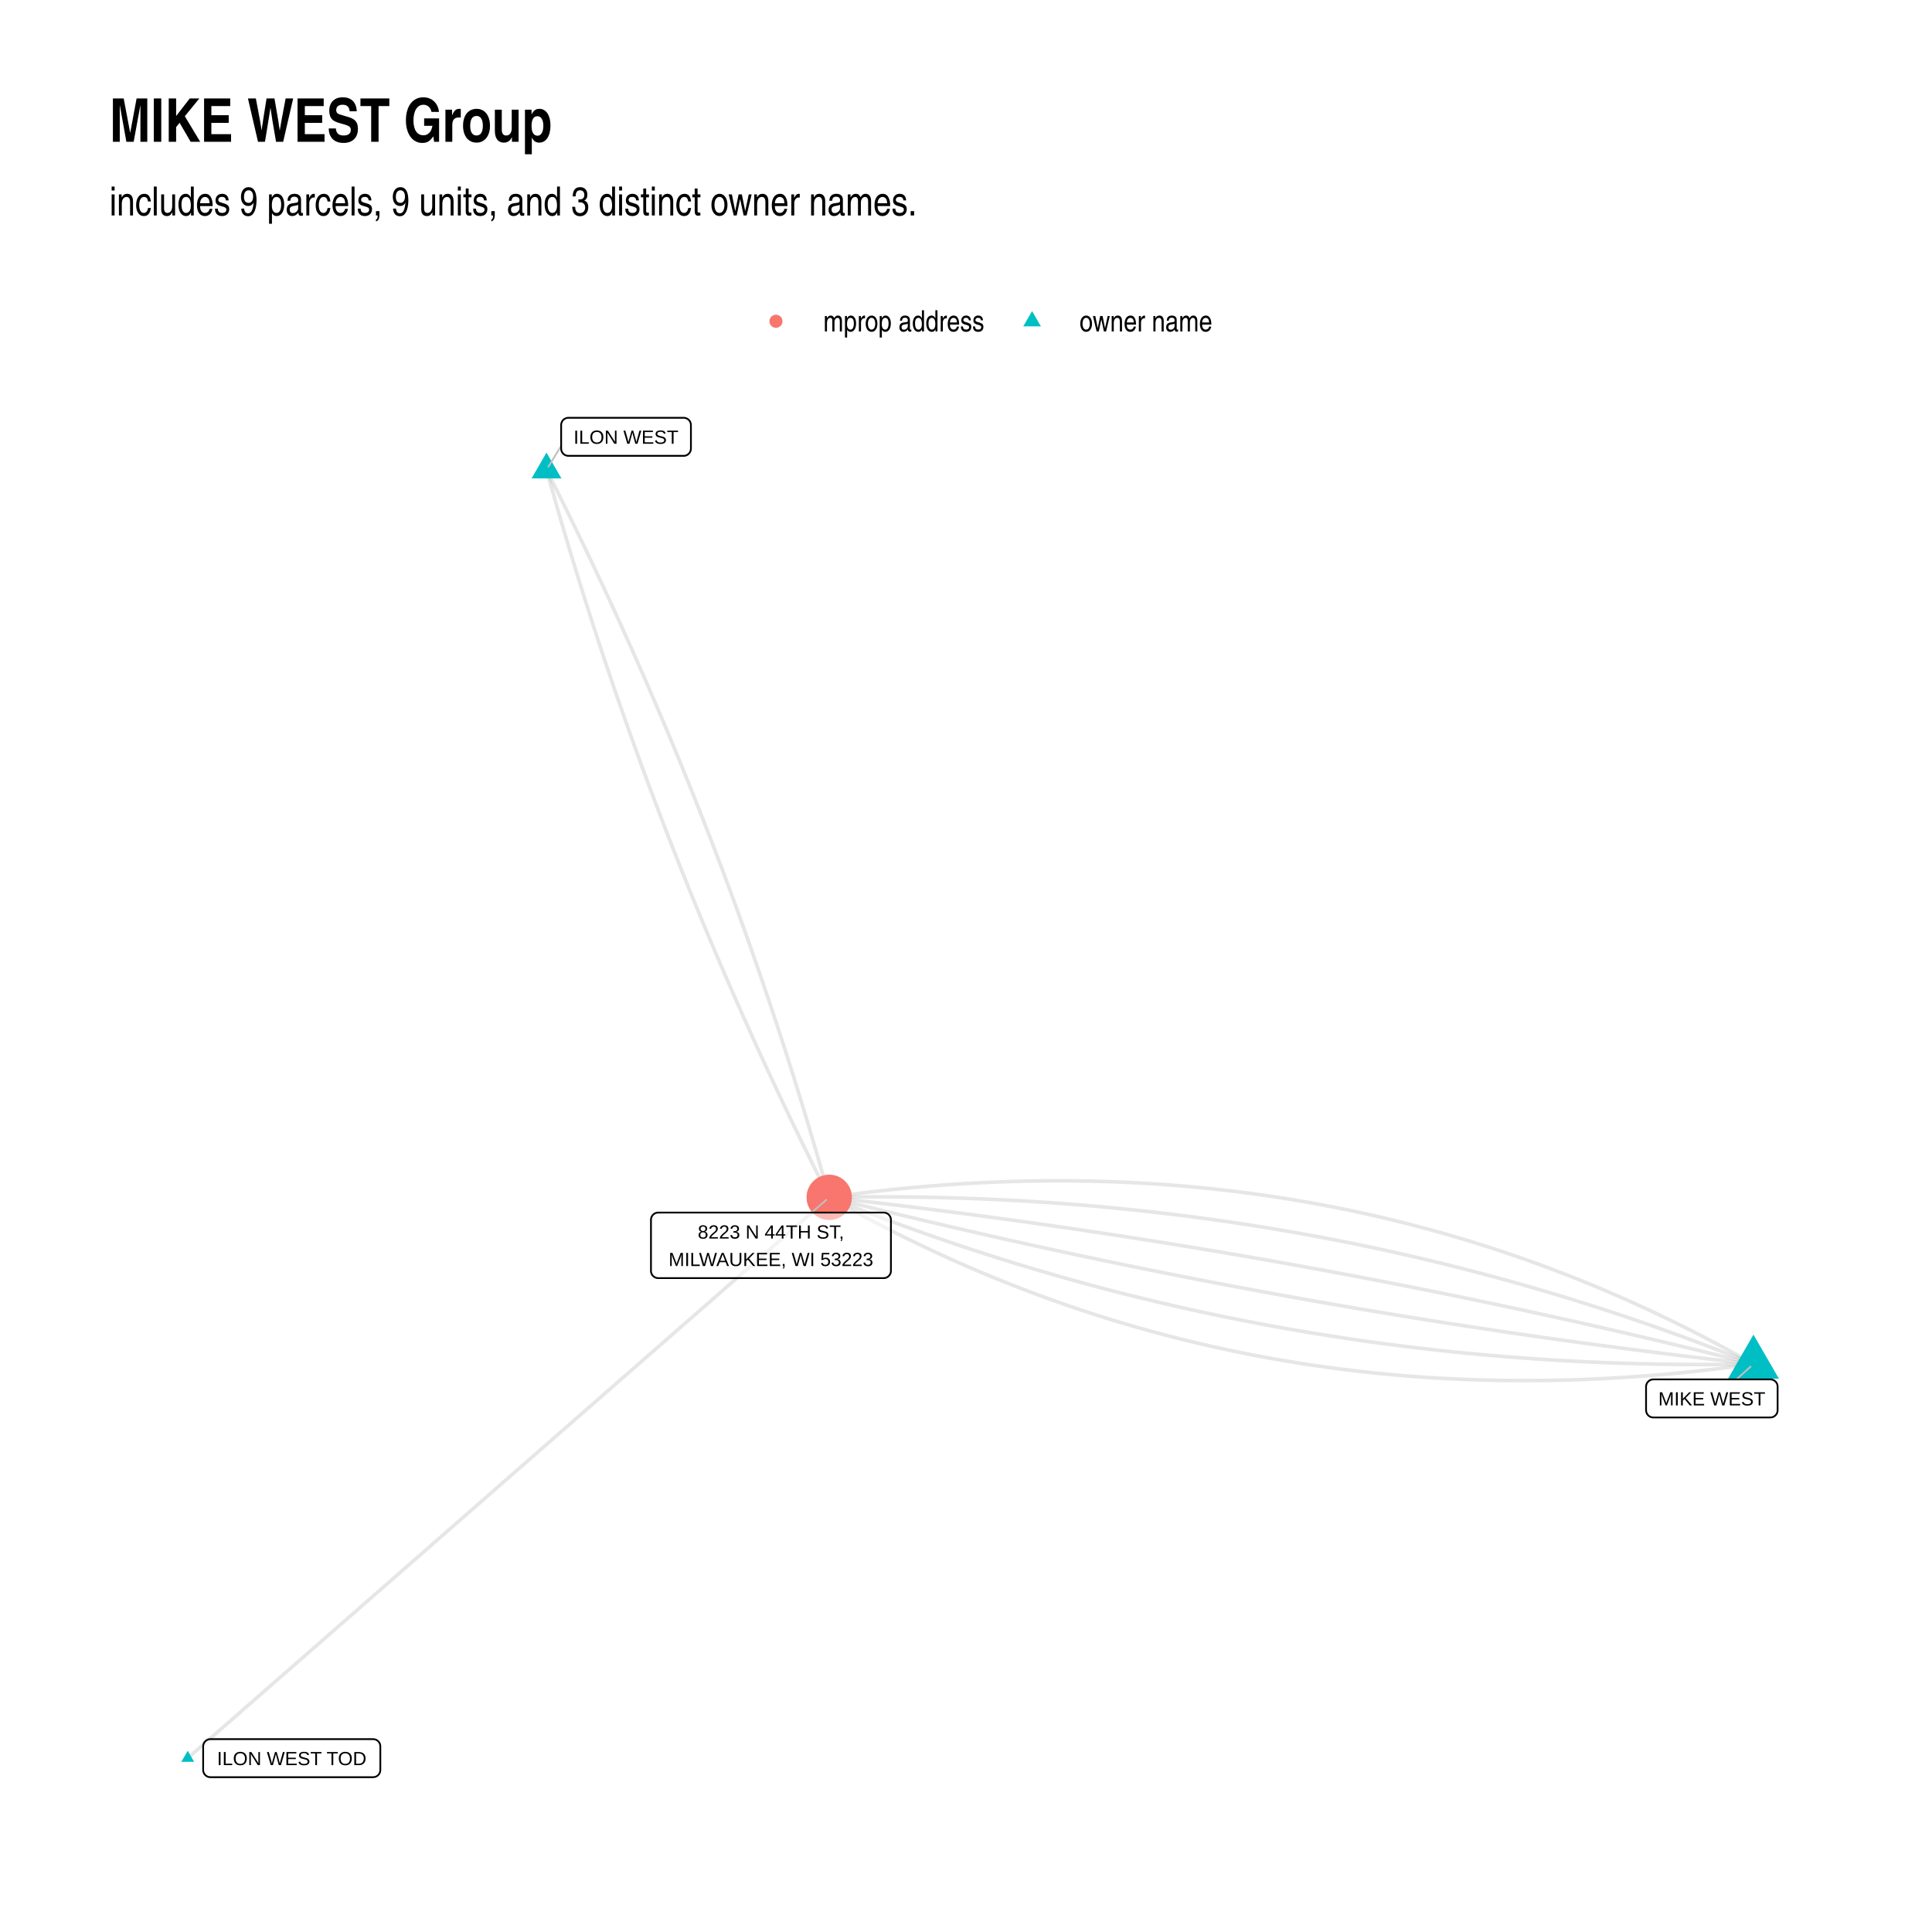
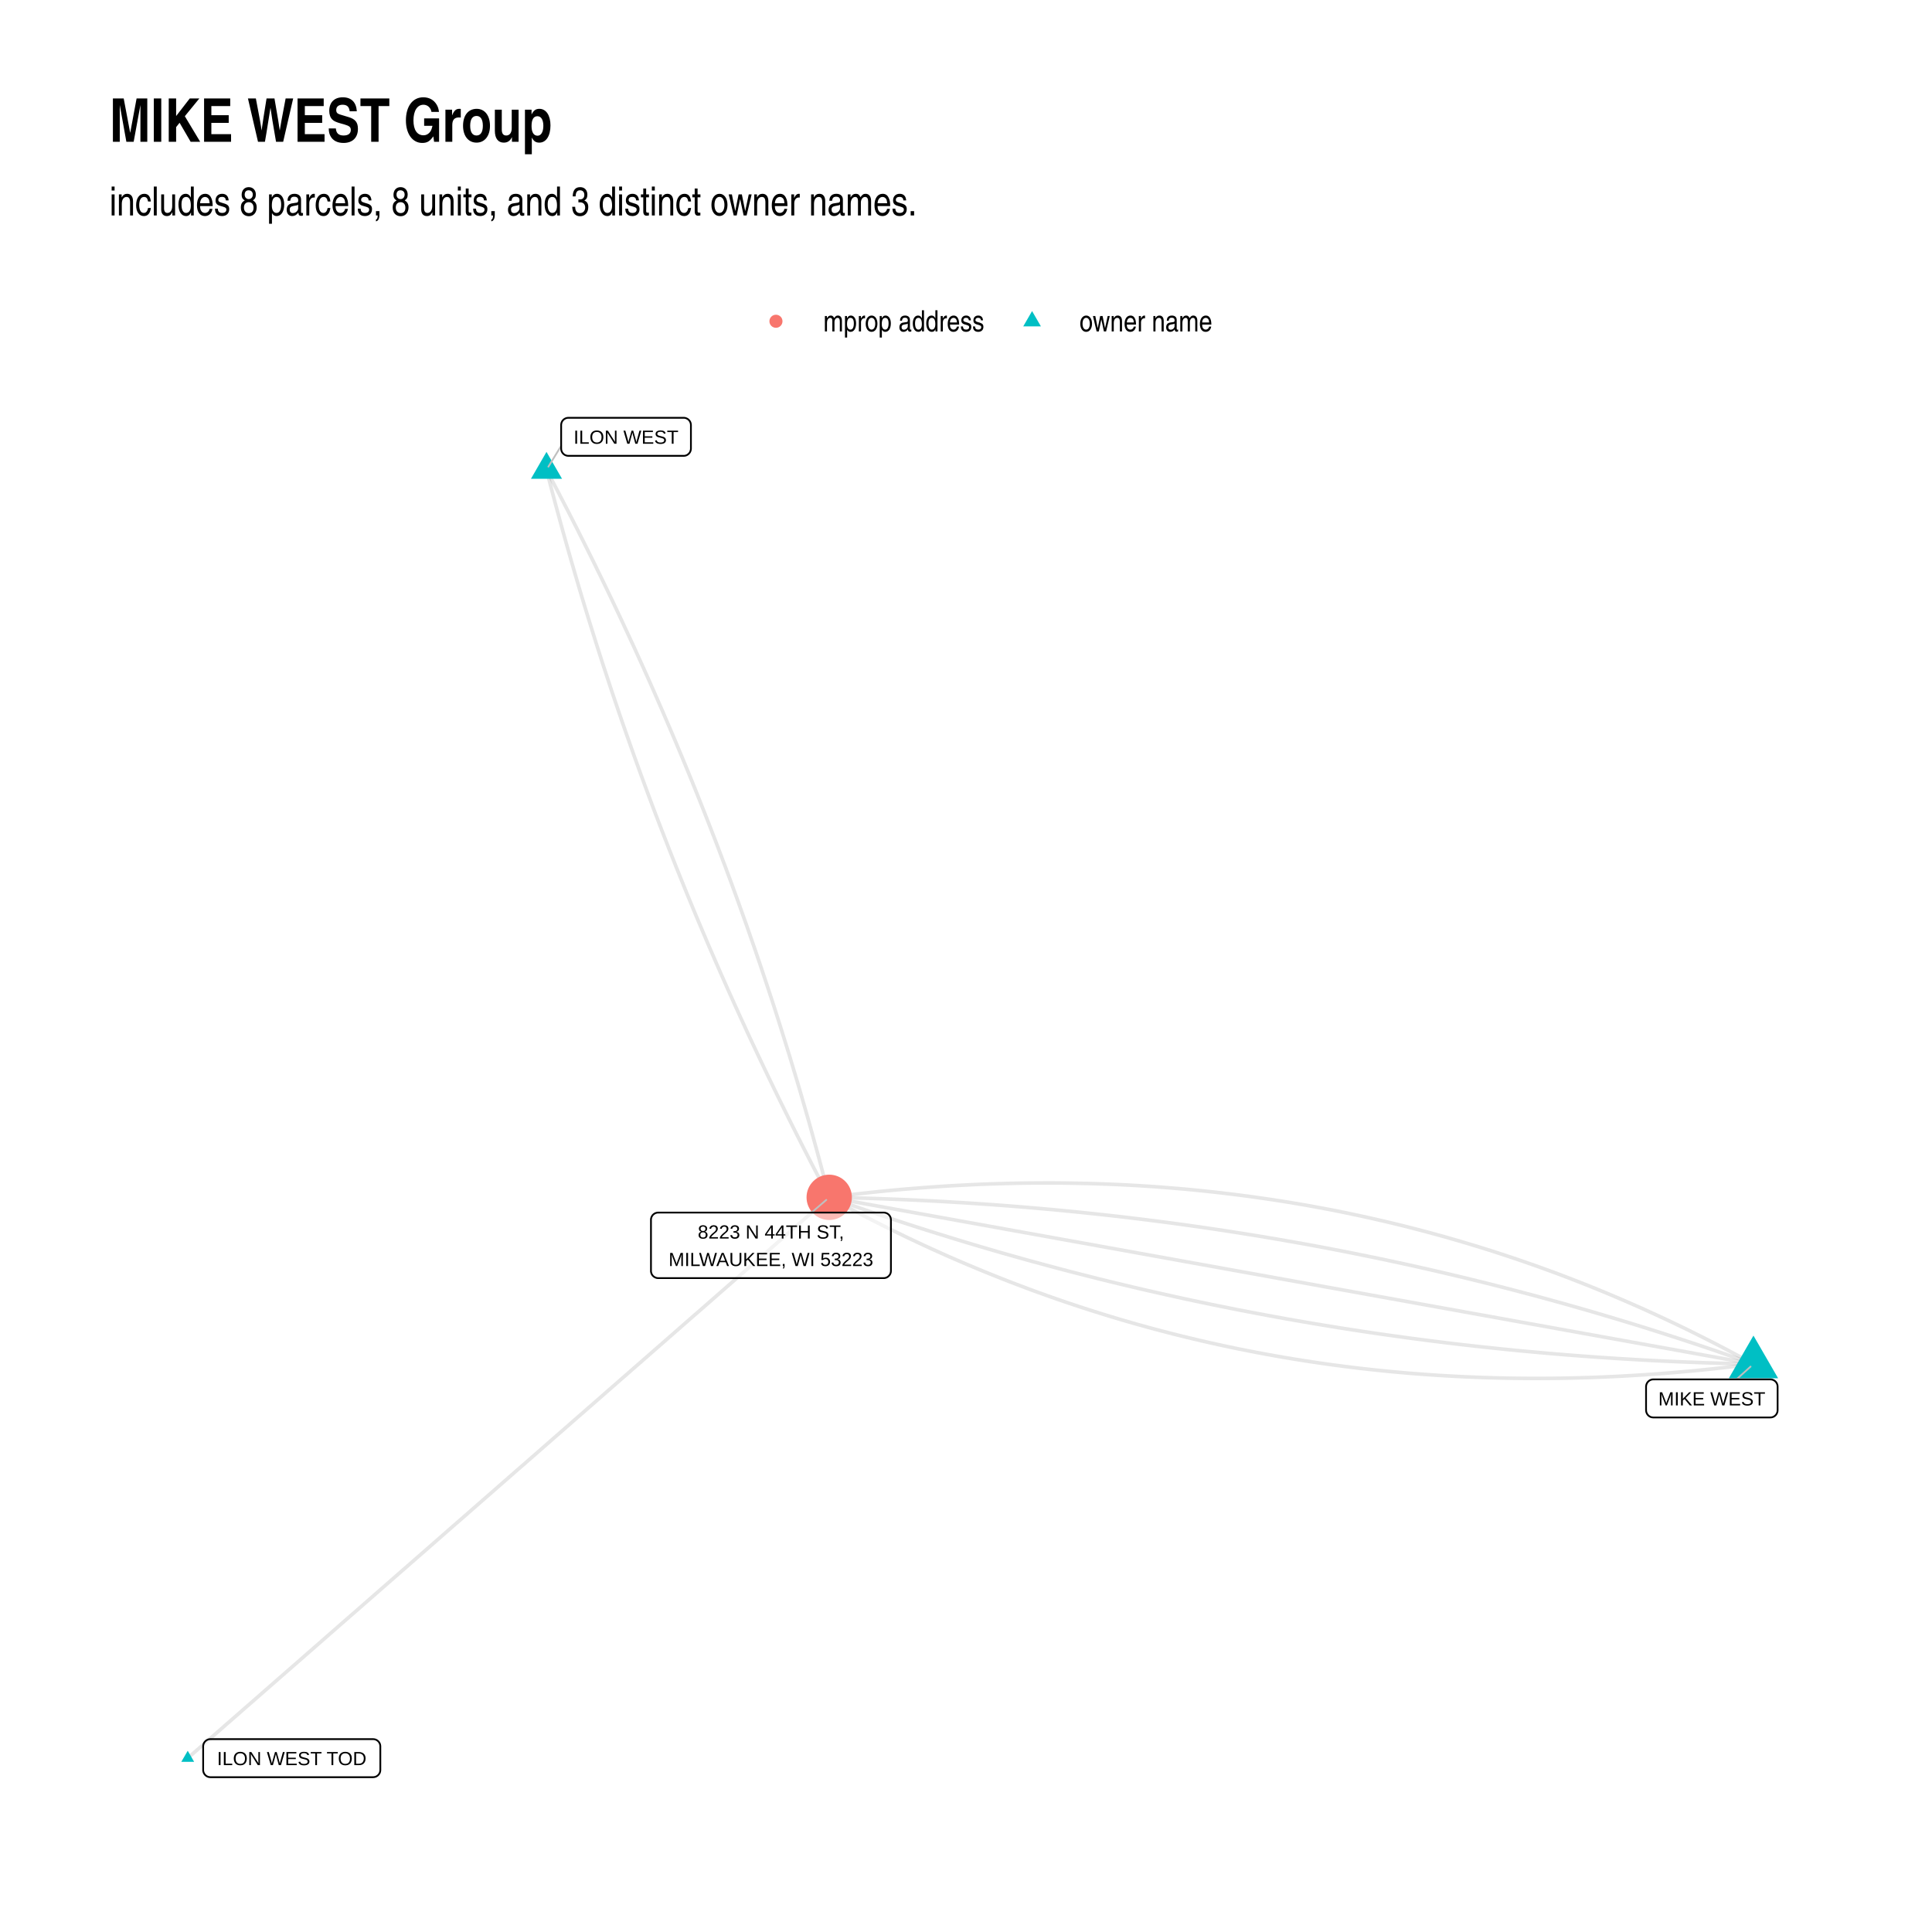
<svg xmlns="http://www.w3.org/2000/svg" class="svglite" width="576.00pt" height="576.00pt" viewBox="0 0 576.00 576.00">
  <defs>
    <style type="text/css">
    .svglite line, .svglite polyline, .svglite polygon, .svglite path, .svglite rect, .svglite circle {
      fill: none;
      stroke: #000000;
      stroke-linecap: round;
      stroke-linejoin: round;
      stroke-miterlimit: 10.00;
    }
    .svglite text {
      white-space: pre;
    }
  </style>
  </defs>
  <rect width="100%" height="100%" style="stroke: none; fill: #FFFFFF;" />
  <defs>
    <clipPath id="cpMC4wMHw1NzYuMDB8MC4wMHw1NzYuMDA=">
      <rect x="0.00" y="0.00" width="576.00" height="576.00" />
    </clipPath>
  </defs>
  <g clip-path="url(#cpMC4wMHw1NzYuMDB8MC4wMHw1NzYuMDA=)">
    <rect x="0.00" y="0.00" width="576.00" height="576.00" style="stroke-width: 1.07; stroke: none; fill: #FFFFFF;" />
  </g>
  <defs>
    <clipPath id="cpMzIuNjN8NTQ2LjExfDEyMC44Nnw1NDMuMzc=">
      <rect x="32.63" y="120.86" width="513.48" height="422.51" />
    </clipPath>
  </defs>
  <g clip-path="url(#cpMzIuNjN8NTQ2LjExfDEyMC44Nnw1NDMuMzc=)">
-     <polyline points="522.77,406.67 520.25,405.24 517.71,403.84 515.18,402.45 512.64,401.08 510.09,399.73 507.54,398.40 504.98,397.08 502.42,395.79 499.85,394.51 497.28,393.26 494.70,392.02 492.11,390.80 489.52,389.60 486.93,388.42 484.33,387.26 481.73,386.12 479.12,384.99 476.50,383.89 473.88,382.80 471.25,381.73 468.62,380.68 465.99,379.65 463.34,378.64 460.70,377.65 458.05,376.68 455.39,375.72 452.73,374.79 450.06,373.87 447.39,372.97 444.71,372.09 442.02,371.23 439.33,370.39 436.64,369.57 433.94,368.77 431.24,367.98 428.53,367.21 425.81,366.47 423.09,365.74 420.37,365.03 417.64,364.34 414.90,363.67 412.16,363.01 409.41,362.38 406.66,361.76 403.90,361.17 401.14,360.59 398.37,360.03 395.60,359.49 392.82,358.97 390.04,358.47 387.25,357.99 384.46,357.52 381.66,357.08 378.85,356.65 376.04,356.24 373.23,355.85 370.41,355.48 367.58,355.13 364.75,354.80 361.92,354.49 359.08,354.19 356.23,353.92 353.38,353.66 350.52,353.42 347.66,353.20 344.79,353.00 341.92,352.82 339.04,352.66 336.16,352.51 333.27,352.39 330.38,352.28 327.48,352.20 324.57,352.13 321.66,352.08 318.75,352.05 315.83,352.04 312.90,352.04 309.97,352.07 307.04,352.11 304.10,352.18 301.15,352.26 298.20,352.36 295.24,352.48 292.28,352.62 289.31,352.78 286.34,352.95 283.36,353.15 280.38,353.36 277.39,353.60 274.40,353.85 271.40,354.12 268.40,354.41 265.39,354.72 262.37,355.05 259.35,355.39 256.33,355.76 253.30,356.14 250.26,356.55 247.22,356.97 " style="stroke-width: 1.07; stroke: #000000; stroke-opacity: 0.10; stroke-linecap: butt;" />
-     <polyline points="162.93,140.07 163.56,142.32 164.19,144.56 164.83,146.81 165.47,149.05 166.11,151.29 166.76,153.54 167.42,155.78 168.08,158.01 168.74,160.25 169.41,162.49 170.08,164.73 170.76,166.96 171.44,169.19 172.13,171.43 172.82,173.66 173.51,175.89 174.21,178.12 174.92,180.35 175.63,182.57 176.34,184.80 177.06,187.02 177.78,189.24 178.51,191.47 179.24,193.69 179.98,195.91 180.72,198.13 181.47,200.34 182.22,202.56 182.97,204.78 183.73,206.99 184.50,209.20 185.27,211.41 186.04,213.62 186.82,215.83 187.60,218.04 188.39,220.25 189.18,222.45 189.98,224.66 190.78,226.86 191.58,229.07 192.39,231.27 193.21,233.47 194.03,235.67 194.85,237.86 195.68,240.06 196.51,242.26 197.35,244.45 198.19,246.64 199.04,248.84 199.89,251.03 200.75,253.22 201.61,255.40 202.47,257.59 203.34,259.78 204.22,261.96 205.09,264.15 205.98,266.33 206.87,268.51 207.76,270.69 208.66,272.87 209.56,275.05 210.46,277.23 211.38,279.40 212.29,281.58 213.21,283.75 214.14,285.92 215.07,288.10 216.00,290.27 216.94,292.43 217.88,294.60 218.83,296.77 219.78,298.93 220.74,301.10 221.70,303.26 222.67,305.42 223.64,307.59 224.61,309.75 225.59,311.90 226.57,314.06 227.56,316.22 228.56,318.37 229.56,320.53 230.56,322.68 231.57,324.83 232.58,326.98 233.59,329.13 234.61,331.28 235.64,333.43 236.67,335.57 237.71,337.72 238.74,339.86 239.79,342.00 240.84,344.14 241.89,346.28 242.95,348.42 244.01,350.56 245.08,352.70 246.15,354.83 247.22,356.97 " style="stroke-width: 1.07; stroke: #000000; stroke-opacity: 0.10; stroke-linecap: butt;" />
-     <polyline points="522.77,406.67 520.14,405.61 517.51,404.57 514.88,403.53 512.24,402.51 509.60,401.50 506.95,400.50 504.30,399.51 501.65,398.53 499.00,397.57 496.34,396.61 493.68,395.67 491.02,394.74 488.35,393.82 485.68,392.91 483.01,392.01 480.33,391.12 477.65,390.25 474.97,389.39 472.28,388.53 469.59,387.69 466.90,386.86 464.21,386.04 461.51,385.23 458.81,384.44 456.10,383.65 453.40,382.88 450.68,382.12 447.97,381.37 445.25,380.63 442.53,379.90 439.81,379.18 437.08,378.48 434.35,377.78 431.62,377.10 428.88,376.43 426.15,375.77 423.40,375.12 420.66,374.48 417.91,373.85 415.16,373.24 412.40,372.63 409.64,372.04 406.88,371.46 404.12,370.89 401.35,370.33 398.58,369.79 395.81,369.25 393.03,368.72 390.25,368.21 387.47,367.71 384.68,367.22 381.89,366.74 379.10,366.27 376.30,365.81 373.50,365.37 370.70,364.93 367.89,364.51 365.09,364.10 362.27,363.70 359.46,363.31 356.64,362.93 353.82,362.57 351.00,362.21 348.17,361.87 345.34,361.54 342.50,361.22 339.67,360.91 336.83,360.61 333.98,360.32 331.14,360.04 328.29,359.78 325.44,359.53 322.58,359.28 319.72,359.05 316.86,358.84 313.99,358.63 311.13,358.43 308.25,358.25 305.38,358.07 302.50,357.91 299.62,357.76 296.74,357.62 293.85,357.49 290.96,357.37 288.06,357.27 285.17,357.17 282.27,357.09 279.37,357.01 276.46,356.95 273.55,356.90 270.64,356.87 267.72,356.84 264.80,356.82 261.88,356.82 258.96,356.83 256.03,356.85 253.10,356.87 250.16,356.92 247.22,356.97 " style="stroke-width: 1.07; stroke: #000000; stroke-opacity: 0.10; stroke-linecap: butt;" />
-     <polyline points="522.77,406.67 520.04,405.98 517.31,405.30 514.57,404.62 511.84,403.94 509.10,403.27 506.37,402.60 503.63,401.94 500.89,401.28 498.15,400.62 495.41,399.97 492.66,399.32 489.92,398.68 487.18,398.03 484.43,397.40 481.68,396.76 478.94,396.13 476.19,395.51 473.44,394.88 470.69,394.26 467.94,393.65 465.18,393.04 462.43,392.43 459.67,391.83 456.92,391.23 454.16,390.63 451.40,390.04 448.64,389.45 445.88,388.86 443.12,388.28 440.36,387.71 437.60,387.13 434.83,386.56 432.07,386.00 429.30,385.43 426.53,384.87 423.76,384.32 420.99,383.77 418.22,383.22 415.45,382.68 412.68,382.14 409.90,381.60 407.13,381.07 404.35,380.54 401.58,380.02 398.80,379.50 396.02,378.98 393.24,378.47 390.46,377.96 387.68,377.45 384.89,376.95 382.11,376.45 379.32,375.96 376.54,375.46 373.75,374.98 370.96,374.49 368.17,374.02 365.38,373.54 362.59,373.07 359.80,372.60 357.00,372.14 354.21,371.67 351.41,371.22 348.61,370.76 345.82,370.32 343.02,369.87 340.22,369.43 337.42,368.99 334.61,368.56 331.81,368.13 329.01,367.70 326.20,367.28 323.39,366.86 320.59,366.44 317.78,366.03 314.97,365.62 312.16,365.22 309.35,364.82 306.53,364.42 303.72,364.03 300.91,363.64 298.09,363.26 295.27,362.87 292.45,362.50 289.64,362.12 286.82,361.75 283.99,361.39 281.17,361.02 278.35,360.67 275.52,360.31 272.70,359.96 269.87,359.61 267.05,359.27 264.22,358.93 261.39,358.59 258.56,358.26 255.73,357.93 252.89,357.61 250.06,357.29 247.22,356.97 " style="stroke-width: 1.07; stroke: #000000; stroke-opacity: 0.10; stroke-linecap: butt;" />
-     <polyline points="522.77,406.67 519.94,406.35 517.10,406.03 514.27,405.71 511.44,405.38 508.61,405.05 505.78,404.71 502.95,404.37 500.12,404.03 497.30,403.68 494.47,403.33 491.65,402.97 488.82,402.61 486.00,402.25 483.18,401.88 480.36,401.51 477.54,401.14 474.72,400.76 471.91,400.38 469.09,400.00 466.28,399.61 463.46,399.21 460.65,398.82 457.84,398.42 455.03,398.01 452.22,397.61 449.41,397.20 446.60,396.78 443.80,396.36 440.99,395.94 438.19,395.51 435.38,395.08 432.58,394.65 429.78,394.21 426.98,393.77 424.18,393.32 421.38,392.87 418.58,392.42 415.79,391.96 412.99,391.50 410.20,391.04 407.41,390.57 404.62,390.10 401.83,389.62 399.04,389.14 396.25,388.66 393.46,388.17 390.67,387.68 387.89,387.19 385.10,386.69 382.32,386.19 379.54,385.68 376.76,385.17 373.98,384.66 371.20,384.14 368.42,383.62 365.64,383.10 362.87,382.57 360.09,382.04 357.32,381.50 354.54,380.96 351.77,380.42 349.00,379.87 346.23,379.32 343.46,378.76 340.70,378.20 337.93,377.64 335.16,377.08 332.40,376.51 329.64,375.93 326.87,375.35 324.11,374.77 321.35,374.19 318.59,373.60 315.84,373.01 313.08,372.41 310.32,371.81 307.57,371.21 304.81,370.60 302.06,369.99 299.31,369.37 296.56,368.75 293.81,368.13 291.06,367.50 288.31,366.87 285.57,366.24 282.82,365.60 280.08,364.96 277.33,364.32 274.59,363.67 271.85,363.01 269.11,362.36 266.37,361.70 263.63,361.03 260.89,360.36 258.16,359.69 255.42,359.02 252.69,358.34 249.96,357.65 247.22,356.97 " style="stroke-width: 1.07; stroke: #000000; stroke-opacity: 0.10; stroke-linecap: butt;" />
-     <polyline points="162.93,140.07 164.01,142.20 165.08,144.34 166.15,146.47 167.21,148.61 168.27,150.75 169.32,152.89 170.37,155.03 171.41,157.18 172.45,159.32 173.49,161.46 174.52,163.61 175.54,165.76 176.56,167.90 177.58,170.05 178.59,172.20 179.60,174.36 180.60,176.51 181.60,178.66 182.59,180.82 183.58,182.97 184.57,185.13 185.55,187.29 186.52,189.45 187.49,191.61 188.46,193.77 189.42,195.94 190.38,198.10 191.33,200.27 192.28,202.43 193.22,204.60 194.16,206.77 195.09,208.94 196.02,211.11 196.95,213.28 197.87,215.46 198.78,217.63 199.69,219.81 200.60,221.99 201.50,224.16 202.40,226.34 203.29,228.52 204.18,230.71 205.06,232.89 205.94,235.07 206.82,237.26 207.68,239.44 208.55,241.63 209.41,243.82 210.27,246.01 211.12,248.20 211.97,250.39 212.81,252.59 213.64,254.78 214.48,256.98 215.31,259.17 216.13,261.37 216.95,263.57 217.76,265.77 218.57,267.97 219.38,270.17 220.18,272.38 220.98,274.58 221.77,276.79 222.56,278.99 223.34,281.20 224.12,283.41 224.89,285.62 225.66,287.83 226.42,290.05 227.18,292.26 227.94,294.48 228.69,296.69 229.44,298.91 230.18,301.13 230.91,303.35 231.65,305.57 232.37,307.79 233.10,310.01 233.82,312.24 234.53,314.46 235.24,316.69 235.94,318.92 236.64,321.15 237.34,323.38 238.03,325.61 238.72,327.84 239.40,330.07 240.08,332.31 240.75,334.55 241.42,336.78 242.08,339.02 242.74,341.26 243.39,343.50 244.04,345.74 244.69,347.99 245.33,350.23 245.97,352.47 246.60,354.72 247.22,356.97 " style="stroke-width: 1.07; stroke: #000000; stroke-opacity: 0.10; stroke-linecap: butt;" />
-     <polyline points="522.77,406.67 519.83,406.72 516.90,406.76 513.97,406.79 511.04,406.81 508.11,406.82 505.19,406.81 502.27,406.80 499.36,406.77 496.45,406.73 493.54,406.68 490.63,406.62 487.73,406.55 484.83,406.47 481.93,406.37 479.04,406.27 476.15,406.15 473.26,406.02 470.38,405.88 467.49,405.73 464.62,405.57 461.74,405.39 458.87,405.21 456.00,405.01 453.14,404.80 450.27,404.58 447.42,404.35 444.56,404.11 441.71,403.86 438.86,403.59 436.01,403.32 433.17,403.03 430.33,402.73 427.49,402.42 424.66,402.10 421.83,401.77 419.00,401.43 416.18,401.07 413.35,400.70 410.54,400.33 407.72,399.94 404.91,399.54 402.10,399.13 399.30,398.70 396.49,398.27 393.70,397.82 390.90,397.37 388.11,396.90 385.32,396.42 382.53,395.93 379.75,395.43 376.97,394.91 374.19,394.39 371.42,393.85 368.65,393.30 365.88,392.75 363.11,392.18 360.35,391.60 357.59,391.00 354.84,390.40 352.09,389.78 349.34,389.16 346.59,388.52 343.85,387.87 341.11,387.21 338.38,386.54 335.64,385.86 332.91,385.16 330.19,384.46 327.46,383.74 324.74,383.01 322.03,382.27 319.31,381.52 316.60,380.76 313.89,379.98 311.19,379.20 308.49,378.40 305.79,377.59 303.09,376.78 300.40,375.95 297.71,375.10 295.03,374.25 292.34,373.39 289.67,372.51 286.99,371.63 284.32,370.73 281.65,369.82 278.98,368.90 276.32,367.97 273.66,367.02 271.00,366.07 268.34,365.10 265.69,364.13 263.04,363.14 260.40,362.14 257.76,361.13 255.12,360.10 252.49,359.07 249.85,358.02 247.22,356.97 " style="stroke-width: 1.07; stroke: #000000; stroke-opacity: 0.10; stroke-linecap: butt;" />
-     <polyline points="522.77,406.67 519.73,407.09 516.70,407.49 513.67,407.88 510.64,408.24 507.62,408.59 504.61,408.92 501.60,409.23 498.59,409.52 495.60,409.79 492.60,410.04 489.61,410.27 486.63,410.49 483.65,410.68 480.68,410.86 477.71,411.02 474.75,411.16 471.80,411.28 468.84,411.38 465.90,411.46 462.96,411.52 460.02,411.57 457.09,411.59 454.17,411.60 451.25,411.59 448.33,411.56 445.42,411.51 442.52,411.44 439.62,411.35 436.73,411.25 433.84,411.12 430.95,410.98 428.08,410.82 425.20,410.64 422.34,410.44 419.48,410.22 416.62,409.98 413.77,409.72 410.92,409.45 408.08,409.15 405.24,408.84 402.41,408.50 399.59,408.15 396.77,407.78 393.95,407.39 391.14,406.99 388.34,406.56 385.54,406.11 382.75,405.65 379.96,405.17 377.17,404.67 374.40,404.14 371.62,403.60 368.86,403.05 366.09,402.47 363.34,401.87 360.58,401.26 357.84,400.62 355.10,399.97 352.36,399.30 349.63,398.61 346.90,397.90 344.18,397.17 341.47,396.42 338.76,395.66 336.05,394.87 333.36,394.07 330.66,393.25 327.97,392.40 325.29,391.54 322.61,390.67 319.94,389.77 317.27,388.85 314.61,387.91 311.95,386.96 309.30,385.99 306.65,384.99 304.01,383.98 301.37,382.95 298.74,381.90 296.12,380.84 293.50,379.75 290.88,378.64 288.27,377.52 285.67,376.38 283.07,375.22 280.47,374.03 277.88,372.83 275.30,371.62 272.72,370.38 270.15,369.12 267.58,367.85 265.02,366.55 262.46,365.24 259.91,363.91 257.36,362.56 254.82,361.19 252.28,359.80 249.75,358.39 247.22,356.97 " style="stroke-width: 1.07; stroke: #000000; stroke-opacity: 0.10; stroke-linecap: butt;" />
+     <polyline points="522.77,406.67 520.24,405.28 517.69,403.91 515.15,402.56 512.60,401.22 510.04,399.91 507.48,398.61 504.91,397.33 502.34,396.06 499.76,394.82 497.18,393.59 494.60,392.39 492.00,391.20 489.41,390.02 486.80,388.87 484.20,387.74 481.59,386.62 478.97,385.52 476.35,384.44 473.72,383.37 471.09,382.33 468.45,381.30 465.81,380.29 463.16,379.30 460.51,378.33 457.85,377.37 455.19,376.44 452.52,375.52 449.85,374.62 447.17,373.74 444.49,372.87 441.80,372.03 439.11,371.20 436.41,370.39 433.71,369.60 431.00,368.82 428.29,368.07 425.57,367.33 422.85,366.61 420.12,365.91 417.39,365.23 414.65,364.56 411.91,363.92 409.16,363.29 406.41,362.68 403.65,362.09 400.88,361.51 398.12,360.95 395.34,360.42 392.56,359.90 389.78,359.39 386.99,358.91 384.20,358.44 381.40,358.00 378.60,357.57 375.79,357.16 372.98,356.76 370.16,356.39 367.33,356.03 364.50,355.69 361.67,355.37 358.83,355.07 355.99,354.78 353.14,354.51 350.29,354.27 347.43,354.04 344.56,353.82 341.69,353.63 338.82,353.45 335.94,353.29 333.06,353.15 330.17,353.03 327.27,352.93 324.37,352.84 321.47,352.78 318.56,352.73 315.65,352.69 312.73,352.68 309.80,352.69 306.87,352.71 303.94,352.75 301.00,352.81 298.05,352.89 295.10,352.98 292.15,353.09 289.19,353.23 286.22,353.38 283.26,353.54 280.28,353.73 277.30,353.93 274.32,354.16 271.33,354.40 268.33,354.65 265.33,354.93 262.33,355.22 259.32,355.54 256.30,355.87 253.28,356.22 250.25,356.58 247.22,356.97 " style="stroke-width: 1.07; stroke: #000000; stroke-opacity: 0.10; stroke-linecap: butt;" />
+     <polyline points="162.93,140.07 163.51,142.33 164.10,144.58 164.69,146.84 165.29,149.09 165.90,151.35 166.51,153.60 167.12,155.85 167.74,158.10 168.37,160.35 169.00,162.59 169.64,164.84 170.28,167.08 170.93,169.32 171.58,171.56 172.24,173.80 172.90,176.04 173.57,178.28 174.25,180.51 174.93,182.75 175.62,184.98 176.31,187.21 177.01,189.44 177.71,191.67 178.42,193.90 179.13,196.12 179.85,198.35 180.58,200.57 181.31,202.79 182.04,205.01 182.78,207.23 183.53,209.45 184.28,211.66 185.04,213.88 185.80,216.09 186.57,218.30 187.35,220.51 188.13,222.72 188.91,224.93 189.70,227.13 190.50,229.34 191.30,231.54 192.11,233.74 192.92,235.94 193.74,238.14 194.56,240.34 195.39,242.54 196.23,244.73 197.07,246.93 197.92,249.12 198.77,251.31 199.62,253.50 200.49,255.69 201.35,257.87 202.23,260.06 203.11,262.24 203.99,264.43 204.88,266.61 205.78,268.79 206.68,270.97 207.58,273.14 208.50,275.32 209.41,277.49 210.34,279.67 211.26,281.84 212.20,284.01 213.14,286.18 214.08,288.34 215.03,290.51 215.99,292.67 216.95,294.84 217.92,297.00 218.89,299.16 219.87,301.32 220.85,303.48 221.84,305.63 222.83,307.79 223.83,309.94 224.84,312.09 225.85,314.24 226.87,316.39 227.89,318.54 228.92,320.69 229.95,322.83 230.99,324.98 232.03,327.12 233.08,329.26 234.14,331.40 235.20,333.54 236.26,335.67 237.33,337.81 238.41,339.94 239.49,342.08 240.58,344.21 241.67,346.34 242.77,348.47 243.88,350.59 244.99,352.72 246.10,354.84 247.22,356.97 " style="stroke-width: 1.07; stroke: #000000; stroke-opacity: 0.10; stroke-linecap: butt;" />
+     <polyline points="522.77,406.67 520.11,405.72 517.45,404.79 514.78,403.86 512.12,402.94 509.45,402.03 506.78,401.13 504.10,400.24 501.42,399.36 498.74,398.49 496.06,397.62 493.38,396.77 490.69,395.92 488.00,395.08 485.31,394.26 482.61,393.44 479.91,392.63 477.21,391.83 474.51,391.03 471.80,390.25 469.10,389.48 466.39,388.71 463.67,387.96 460.96,387.21 458.24,386.47 455.52,385.75 452.80,385.03 450.07,384.32 447.34,383.62 444.61,382.92 441.88,382.24 439.15,381.57 436.41,380.90 433.67,380.25 430.92,379.60 428.18,378.96 425.43,378.33 422.68,377.71 419.93,377.10 417.17,376.50 414.41,375.91 411.65,375.32 408.89,374.75 406.12,374.19 403.36,373.63 400.59,373.08 397.81,372.54 395.04,372.01 392.26,371.49 389.48,370.98 386.69,370.48 383.91,369.99 381.12,369.50 378.33,369.03 375.54,368.56 372.74,368.11 369.94,367.66 367.14,367.22 364.34,366.79 361.53,366.37 358.72,365.96 355.91,365.56 353.10,365.16 350.28,364.78 347.46,364.40 344.64,364.04 341.82,363.68 338.99,363.33 336.16,362.99 333.33,362.66 330.50,362.34 327.66,362.03 324.82,361.73 321.98,361.43 319.14,361.15 316.29,360.87 313.44,360.60 310.59,360.35 307.74,360.10 304.88,359.86 302.02,359.63 299.16,359.41 296.30,359.19 293.43,358.99 290.56,358.80 287.69,358.61 284.82,358.44 281.94,358.27 279.06,358.11 276.18,357.96 273.29,357.82 270.41,357.69 267.52,357.57 264.63,357.46 261.73,357.35 258.84,357.26 255.94,357.17 253.04,357.09 250.13,357.03 247.22,356.97 " style="stroke-width: 1.07; stroke: #000000; stroke-opacity: 0.10; stroke-linecap: butt;" />
+     <polyline points="522.77,406.67 519.99,406.17 517.21,405.67 514.42,405.16 511.64,404.66 508.86,404.16 506.07,403.66 503.29,403.15 500.51,402.65 497.72,402.15 494.94,401.65 492.16,401.15 489.37,400.64 486.59,400.14 483.81,399.64 481.02,399.14 478.24,398.64 475.46,398.13 472.67,397.63 469.89,397.13 467.11,396.63 464.32,396.13 461.54,395.62 458.76,395.12 455.97,394.62 453.19,394.12 450.41,393.62 447.62,393.11 444.84,392.61 442.06,392.11 439.27,391.61 436.49,391.11 433.71,390.60 430.92,390.10 428.14,389.60 425.36,389.10 422.57,388.60 419.79,388.09 417.01,387.59 414.22,387.09 411.44,386.59 408.66,386.09 405.87,385.58 403.09,385.08 400.31,384.58 397.52,384.08 394.74,383.58 391.96,383.07 389.17,382.57 386.39,382.07 383.61,381.57 380.82,381.07 378.04,380.56 375.26,380.06 372.47,379.56 369.69,379.06 366.91,378.56 364.12,378.05 361.34,377.55 358.56,377.05 355.77,376.55 352.99,376.05 350.21,375.54 347.42,375.04 344.64,374.54 341.86,374.04 339.07,373.54 336.29,373.03 333.51,372.53 330.72,372.03 327.94,371.53 325.16,371.02 322.37,370.52 319.59,370.02 316.81,369.52 314.02,369.02 311.24,368.51 308.46,368.01 305.67,367.51 302.89,367.01 300.11,366.51 297.32,366.00 294.54,365.50 291.76,365.00 288.97,364.50 286.19,364.00 283.41,363.49 280.62,362.99 277.84,362.49 275.06,361.99 272.27,361.49 269.49,360.98 266.71,360.48 263.92,359.98 261.14,359.48 258.36,358.98 255.57,358.47 252.79,357.97 250.01,357.47 247.22,356.97 " style="stroke-width: 1.07; stroke: #000000; stroke-opacity: 0.10; stroke-linecap: butt;" />
+     <polyline points="522.77,406.67 519.87,406.61 516.96,406.54 514.06,406.47 511.16,406.38 508.26,406.29 505.37,406.18 502.48,406.07 499.59,405.95 496.70,405.82 493.82,405.68 490.94,405.53 488.06,405.37 485.18,405.20 482.31,405.03 479.43,404.84 476.57,404.65 473.70,404.44 470.83,404.23 467.97,404.01 465.11,403.78 462.26,403.54 459.40,403.29 456.55,403.03 453.70,402.77 450.86,402.49 448.01,402.21 445.17,401.91 442.33,401.61 439.50,401.30 436.66,400.98 433.83,400.65 431.00,400.31 428.18,399.96 425.35,399.60 422.53,399.23 419.71,398.86 416.90,398.47 414.08,398.08 411.27,397.68 408.47,397.27 405.66,396.85 402.86,396.42 400.05,395.98 397.26,395.53 394.46,395.07 391.67,394.61 388.88,394.13 386.09,393.65 383.30,393.16 380.52,392.65 377.74,392.14 374.96,391.62 372.18,391.09 369.41,390.56 366.64,390.01 363.87,389.45 361.11,388.89 358.34,388.31 355.58,387.73 352.82,387.14 350.07,386.53 347.32,385.92 344.57,385.30 341.82,384.68 339.07,384.04 336.33,383.39 333.59,382.74 330.85,382.07 328.11,381.40 325.38,380.71 322.65,380.02 319.92,379.32 317.20,378.61 314.48,377.89 311.76,377.16 309.04,376.42 306.32,375.68 303.61,374.92 300.90,374.16 298.19,373.39 295.49,372.60 292.78,371.81 290.08,371.01 287.39,370.20 284.69,369.38 282.00,368.55 279.31,367.72 276.62,366.87 273.94,366.02 271.25,365.15 268.57,364.28 265.90,363.40 263.22,362.51 260.55,361.61 257.88,360.70 255.21,359.78 252.55,358.85 249.88,357.91 247.22,356.97 " style="stroke-width: 1.07; stroke: #000000; stroke-opacity: 0.10; stroke-linecap: butt;" />
+     <polyline points="162.93,140.07 164.05,142.19 165.17,144.32 166.28,146.44 167.38,148.57 168.48,150.70 169.58,152.83 170.66,154.96 171.75,157.09 172.82,159.23 173.89,161.36 174.96,163.50 176.02,165.64 177.08,167.78 178.12,169.92 179.17,172.06 180.21,174.20 181.24,176.35 182.27,178.49 183.29,180.64 184.31,182.79 185.32,184.94 186.32,187.10 187.32,189.25 188.32,191.40 189.31,193.56 190.29,195.72 191.27,197.88 192.24,200.04 193.21,202.20 194.17,204.36 195.12,206.53 196.07,208.69 197.02,210.86 197.96,213.03 198.89,215.20 199.82,217.37 200.74,219.54 201.66,221.72 202.57,223.89 203.48,226.07 204.38,228.25 205.28,230.43 206.17,232.61 207.05,234.79 207.93,236.98 208.80,239.16 209.67,241.35 210.53,243.54 211.39,245.73 212.24,247.92 213.09,250.11 213.93,252.30 214.76,254.50 215.59,256.70 216.42,258.89 217.23,261.09 218.05,263.29 218.85,265.49 219.66,267.70 220.45,269.90 221.24,272.11 222.03,274.32 222.81,276.53 223.58,278.74 224.35,280.95 225.12,283.16 225.87,285.37 226.63,287.59 227.37,289.81 228.11,292.03 228.85,294.25 229.58,296.47 230.31,298.69 231.03,300.91 231.74,303.14 232.45,305.37 233.15,307.60 233.85,309.83 234.54,312.06 235.23,314.29 235.91,316.52 236.58,318.76 237.25,320.99 237.92,323.23 238.58,325.47 239.23,327.71 239.88,329.95 240.52,332.20 241.16,334.44 241.79,336.69 242.41,338.94 243.03,341.19 243.65,343.44 244.26,345.69 244.86,347.94 245.46,350.20 246.05,352.45 246.64,354.71 247.22,356.97 " style="stroke-width: 1.07; stroke: #000000; stroke-opacity: 0.10; stroke-linecap: butt;" />
+     <polyline points="522.77,406.67 519.74,407.05 516.72,407.42 513.70,407.77 510.68,408.10 507.67,408.41 504.67,408.71 501.67,408.98 498.67,409.24 495.68,409.48 492.70,409.70 489.72,409.91 486.74,410.09 483.77,410.26 480.81,410.41 477.85,410.54 474.89,410.66 471.94,410.75 469.00,410.83 466.06,410.89 463.12,410.93 460.19,410.95 457.27,410.96 454.35,410.94 451.44,410.91 448.53,410.86 445.62,410.79 442.72,410.71 439.83,410.60 436.94,410.48 434.06,410.34 431.18,410.18 428.30,410.01 425.43,409.81 422.57,409.60 419.71,409.37 416.86,409.12 414.01,408.86 411.16,408.57 408.33,408.27 405.49,407.95 402.66,407.61 399.84,407.25 397.02,406.88 394.21,406.48 391.40,406.07 388.59,405.64 385.80,405.19 383.00,404.73 380.21,404.24 377.43,403.74 374.65,403.22 371.88,402.68 369.11,402.13 366.35,401.55 363.59,400.96 360.84,400.35 358.09,399.72 355.35,399.07 352.61,398.41 349.88,397.73 347.15,397.02 344.42,396.31 341.71,395.57 338.99,394.81 336.29,394.04 333.58,393.25 330.89,392.44 328.19,391.61 325.51,390.76 322.82,389.90 320.15,389.02 317.47,388.12 314.81,387.20 312.14,386.26 309.49,385.31 306.83,384.34 304.19,383.34 301.55,382.34 298.91,381.31 296.28,380.26 293.65,379.20 291.03,378.12 288.41,377.02 285.80,375.90 283.19,374.77 280.59,373.61 277.99,372.44 275.40,371.25 272.81,370.04 270.23,368.82 267.66,367.57 265.08,366.31 262.52,365.03 259.96,363.73 257.40,362.42 254.85,361.08 252.30,359.73 249.76,358.36 247.22,356.97 " style="stroke-width: 1.07; stroke: #000000; stroke-opacity: 0.10; stroke-linecap: butt;" />
    <polyline points="55.97,524.17 57.90,522.48 59.83,520.79 61.76,519.10 63.70,517.41 65.63,515.72 67.56,514.03 69.49,512.35 71.42,510.66 73.35,508.97 75.29,507.28 77.22,505.59 79.15,503.90 81.08,502.21 83.01,500.52 84.95,498.83 86.88,497.15 88.81,495.46 90.74,493.77 92.67,492.08 94.61,490.39 96.54,488.70 98.47,487.01 100.40,485.32 102.33,483.63 104.26,481.95 106.20,480.26 108.13,478.57 110.06,476.88 111.99,475.19 113.92,473.50 115.86,471.81 117.79,470.12 119.72,468.43 121.65,466.75 123.58,465.06 125.52,463.37 127.45,461.68 129.38,459.99 131.31,458.30 133.24,456.61 135.17,454.92 137.11,453.23 139.04,451.55 140.97,449.86 142.90,448.17 144.83,446.48 146.77,444.79 148.70,443.10 150.63,441.41 152.56,439.72 154.49,438.03 156.43,436.35 158.36,434.66 160.29,432.97 162.22,431.28 164.15,429.59 166.09,427.90 168.02,426.21 169.95,424.52 171.88,422.83 173.81,421.15 175.74,419.46 177.68,417.77 179.61,416.08 181.54,414.39 183.47,412.70 185.40,411.01 187.34,409.32 189.27,407.63 191.20,405.95 193.13,404.26 195.06,402.57 197.00,400.88 198.93,399.19 200.86,397.50 202.79,395.81 204.72,394.12 206.65,392.43 208.59,390.75 210.52,389.06 212.45,387.37 214.38,385.68 216.31,383.99 218.25,382.30 220.18,380.61 222.11,378.92 224.04,377.23 225.97,375.55 227.91,373.86 229.84,372.17 231.77,370.48 233.70,368.79 235.63,367.10 237.56,365.41 239.50,363.72 241.43,362.03 243.36,360.35 245.29,358.66 247.22,356.97 " style="stroke-width: 1.07; stroke: #000000; stroke-opacity: 0.10; stroke-linecap: butt;" />
-     <polygon points="522.77,397.90 530.37,411.05 515.18,411.05 " style="stroke-width: 0.71; stroke: none; fill: #00BFC4;" />
-     <polygon points="162.93,134.92 167.39,142.64 158.48,142.64 " style="stroke-width: 0.71; stroke: none; fill: #00BFC4;" />
+     <polygon points="522.77,398.19 530.12,410.91 515.43,410.91 " style="stroke-width: 0.71; stroke: none; fill: #00BFC4;" />
+     <polygon points="162.93,134.72 167.56,142.74 158.30,142.74 " style="stroke-width: 0.71; stroke: none; fill: #00BFC4;" />
    <polygon points="55.97,521.96 57.88,525.27 54.05,525.27 " style="stroke-width: 0.71; stroke: none; fill: #00BFC4;" />
    <circle cx="247.22" cy="356.97" r="6.76" style="stroke-width: 0.71; stroke: none; fill: #F8766D;" />
    <line x1="517.69" y1="411.25" x2="521.91" y2="407.44" style="stroke-width: 0.53; stroke: #BFBFBF;" />
    <line x1="167.30" y1="132.93" x2="163.50" y2="139.13" style="stroke-width: 0.53; stroke: #BFBFBF;" />
    <line x1="241.96" y1="361.51" x2="246.35" y2="357.73" style="stroke-width: 0.53; stroke: #BFBFBF;" />
    <polygon points="492.91,422.60 527.81,422.60 527.72,422.59 528.07,422.58 528.41,422.51 528.74,422.39 529.04,422.21 529.31,421.99 529.54,421.73 529.72,421.44 529.86,421.12 529.94,420.78 529.97,420.44 529.97,420.44 529.97,413.41 529.97,413.41 529.94,413.06 529.86,412.72 529.72,412.40 529.54,412.11 529.31,411.85 529.04,411.63 528.74,411.46 528.41,411.33 528.07,411.26 527.81,411.25 492.91,411.25 493.17,411.26 492.83,411.25 492.48,411.29 492.15,411.39 491.83,411.54 491.55,411.74 491.30,411.98 491.09,412.25 490.93,412.56 490.82,412.89 490.76,413.23 490.75,413.41 490.75,420.44 490.76,420.26 490.76,420.61 490.82,420.95 490.93,421.28 491.09,421.59 491.30,421.87 491.55,422.11 491.83,422.31 492.15,422.46 492.48,422.55 492.83,422.59 " style="stroke-width: 0.53; fill: #FFFFFF; fill-opacity: 0.50;" />
    <text x="510.36" y="419.00" text-anchor="middle" style="font-size: 5.69px; font-family: &quot;Liberation Sans&quot;;" textLength="32.02px" lengthAdjust="spacingAndGlyphs">MIKE WEST</text>
    <polygon points="169.46,135.90 203.83,135.90 203.74,135.90 204.09,135.89 204.43,135.82 204.75,135.70 205.05,135.52 205.32,135.30 205.55,135.04 205.74,134.75 205.87,134.43 205.96,134.09 205.99,133.74 205.99,133.74 205.99,126.72 205.99,126.72 205.96,126.37 205.87,126.03 205.74,125.71 205.55,125.42 205.32,125.16 205.05,124.94 204.75,124.77 204.43,124.64 204.09,124.57 203.83,124.56 169.46,124.56 169.72,124.57 169.37,124.56 169.03,124.60 168.69,124.70 168.38,124.85 168.09,125.04 167.84,125.29 167.63,125.56 167.47,125.87 167.36,126.20 167.31,126.54 167.30,126.72 167.30,133.74 167.31,133.57 167.31,133.92 167.36,134.26 167.47,134.59 167.63,134.90 167.84,135.18 168.09,135.42 168.38,135.62 168.69,135.76 169.03,135.86 169.37,135.90 " style="stroke-width: 0.53; fill: #FFFFFF; fill-opacity: 0.50;" />
    <text x="186.64" y="132.30" text-anchor="middle" style="font-size: 5.69px; font-family: &quot;Liberation Sans&quot;;" textLength="31.49px" lengthAdjust="spacingAndGlyphs">ILON WEST</text>
    <polygon points="62.73,529.85 111.23,529.85 111.15,529.84 111.49,529.83 111.83,529.76 112.16,529.64 112.46,529.46 112.73,529.24 112.96,528.98 113.15,528.69 113.28,528.37 113.36,528.03 113.39,527.69 113.39,527.69 113.39,520.66 113.39,520.66 113.36,520.31 113.28,519.98 113.15,519.66 112.96,519.36 112.73,519.10 112.46,518.88 112.16,518.71 111.83,518.58 111.49,518.52 111.23,518.50 62.73,518.50 62.99,518.52 62.64,518.50 62.29,518.54 61.96,518.64 61.65,518.79 61.36,518.99 61.11,519.23 60.90,519.51 60.74,519.81 60.63,520.14 60.57,520.49 60.57,520.66 60.57,527.69 60.57,527.51 60.57,527.86 60.63,528.20 60.74,528.53 60.90,528.84 61.11,529.12 61.36,529.36 61.65,529.56 61.96,529.71 62.29,529.80 62.64,529.84 " style="stroke-width: 0.53; fill: #FFFFFF; fill-opacity: 0.50;" />
    <text x="86.98" y="526.25" text-anchor="middle" style="font-size: 5.69px; font-family: &quot;Liberation Sans&quot;;" textLength="45.63px" lengthAdjust="spacingAndGlyphs">ILON WEST TOD</text>
    <polygon points="196.24,381.05 263.46,381.05 263.37,381.05 263.72,381.04 264.06,380.97 264.38,380.85 264.68,380.67 264.95,380.45 265.18,380.19 265.37,379.90 265.51,379.58 265.59,379.24 265.62,378.89 265.62,378.89 265.62,363.67 265.62,363.67 265.59,363.33 265.51,362.99 265.37,362.67 265.18,362.37 264.95,362.11 264.68,361.89 264.38,361.72 264.06,361.60 263.72,361.53 263.46,361.51 196.24,361.51 196.50,361.53 196.15,361.51 195.81,361.56 195.47,361.65 195.16,361.80 194.87,362.00 194.62,362.24 194.41,362.52 194.25,362.83 194.14,363.16 194.08,363.50 194.08,363.67 194.08,378.89 194.08,378.72 194.08,379.07 194.14,379.41 194.25,379.74 194.41,380.05 194.62,380.33 194.87,380.57 195.16,380.76 195.47,380.91 195.81,381.01 196.15,381.05 " style="stroke-width: 0.53; fill: #FFFFFF; fill-opacity: 0.50;" />
    <text x="229.85" y="369.26" text-anchor="middle" style="font-size: 5.69px; font-family: &quot;Liberation Sans&quot;;" textLength="48.05px" lengthAdjust="spacingAndGlyphs">8223 N 44TH ST,</text>
    <text x="229.85" y="377.45" text-anchor="middle" style="font-size: 5.69px; font-family: &quot;Liberation Sans&quot;;" textLength="64.34px" lengthAdjust="spacingAndGlyphs">MILWAUKEE, WI 53223</text>
  </g>
  <g clip-path="url(#cpMC4wMHw1NzYuMDB8MC4wMHw1NzYuMDA=)">
    <circle cx="231.34" cy="95.78" r="1.95" style="stroke-width: 0.71; stroke: none; fill: #F8766D;" />
    <polygon points="307.70,92.74 310.33,97.30 305.07,97.30 " style="stroke-width: 0.71; stroke: none; fill: #00BFC4;" />
    <text x="245.46" y="98.81" style="font-size: 8.80px; font-family: &quot;Liberation Sans Narrow&quot;;" textLength="48.12px" lengthAdjust="spacingAndGlyphs">mprop address</text>
    <text x="321.82" y="98.81" style="font-size: 8.80px; font-family: &quot;Liberation Sans Narrow&quot;;" textLength="39.69px" lengthAdjust="spacingAndGlyphs">owner name</text>
-     <text x="32.63" y="64.23" style="font-size: 12.00px; font-family: &quot;Liberation Sans Narrow&quot;;" textLength="241.29px" lengthAdjust="spacingAndGlyphs">includes 9 parcels, 9 units, and 3 distinct owner names.</text>
+     <text x="32.63" y="64.23" style="font-size: 12.00px; font-family: &quot;Liberation Sans Narrow&quot;;" textLength="241.29px" lengthAdjust="spacingAndGlyphs">includes 8 parcels, 8 units, and 3 distinct owner names.</text>
    <text x="32.63" y="42.27" style="font-size: 18.00px; font-weight: bold; font-family: &quot;Liberation Sans Narrow&quot;;" textLength="132.00px" lengthAdjust="spacingAndGlyphs">MIKE WEST Group</text>
  </g>
</svg>
